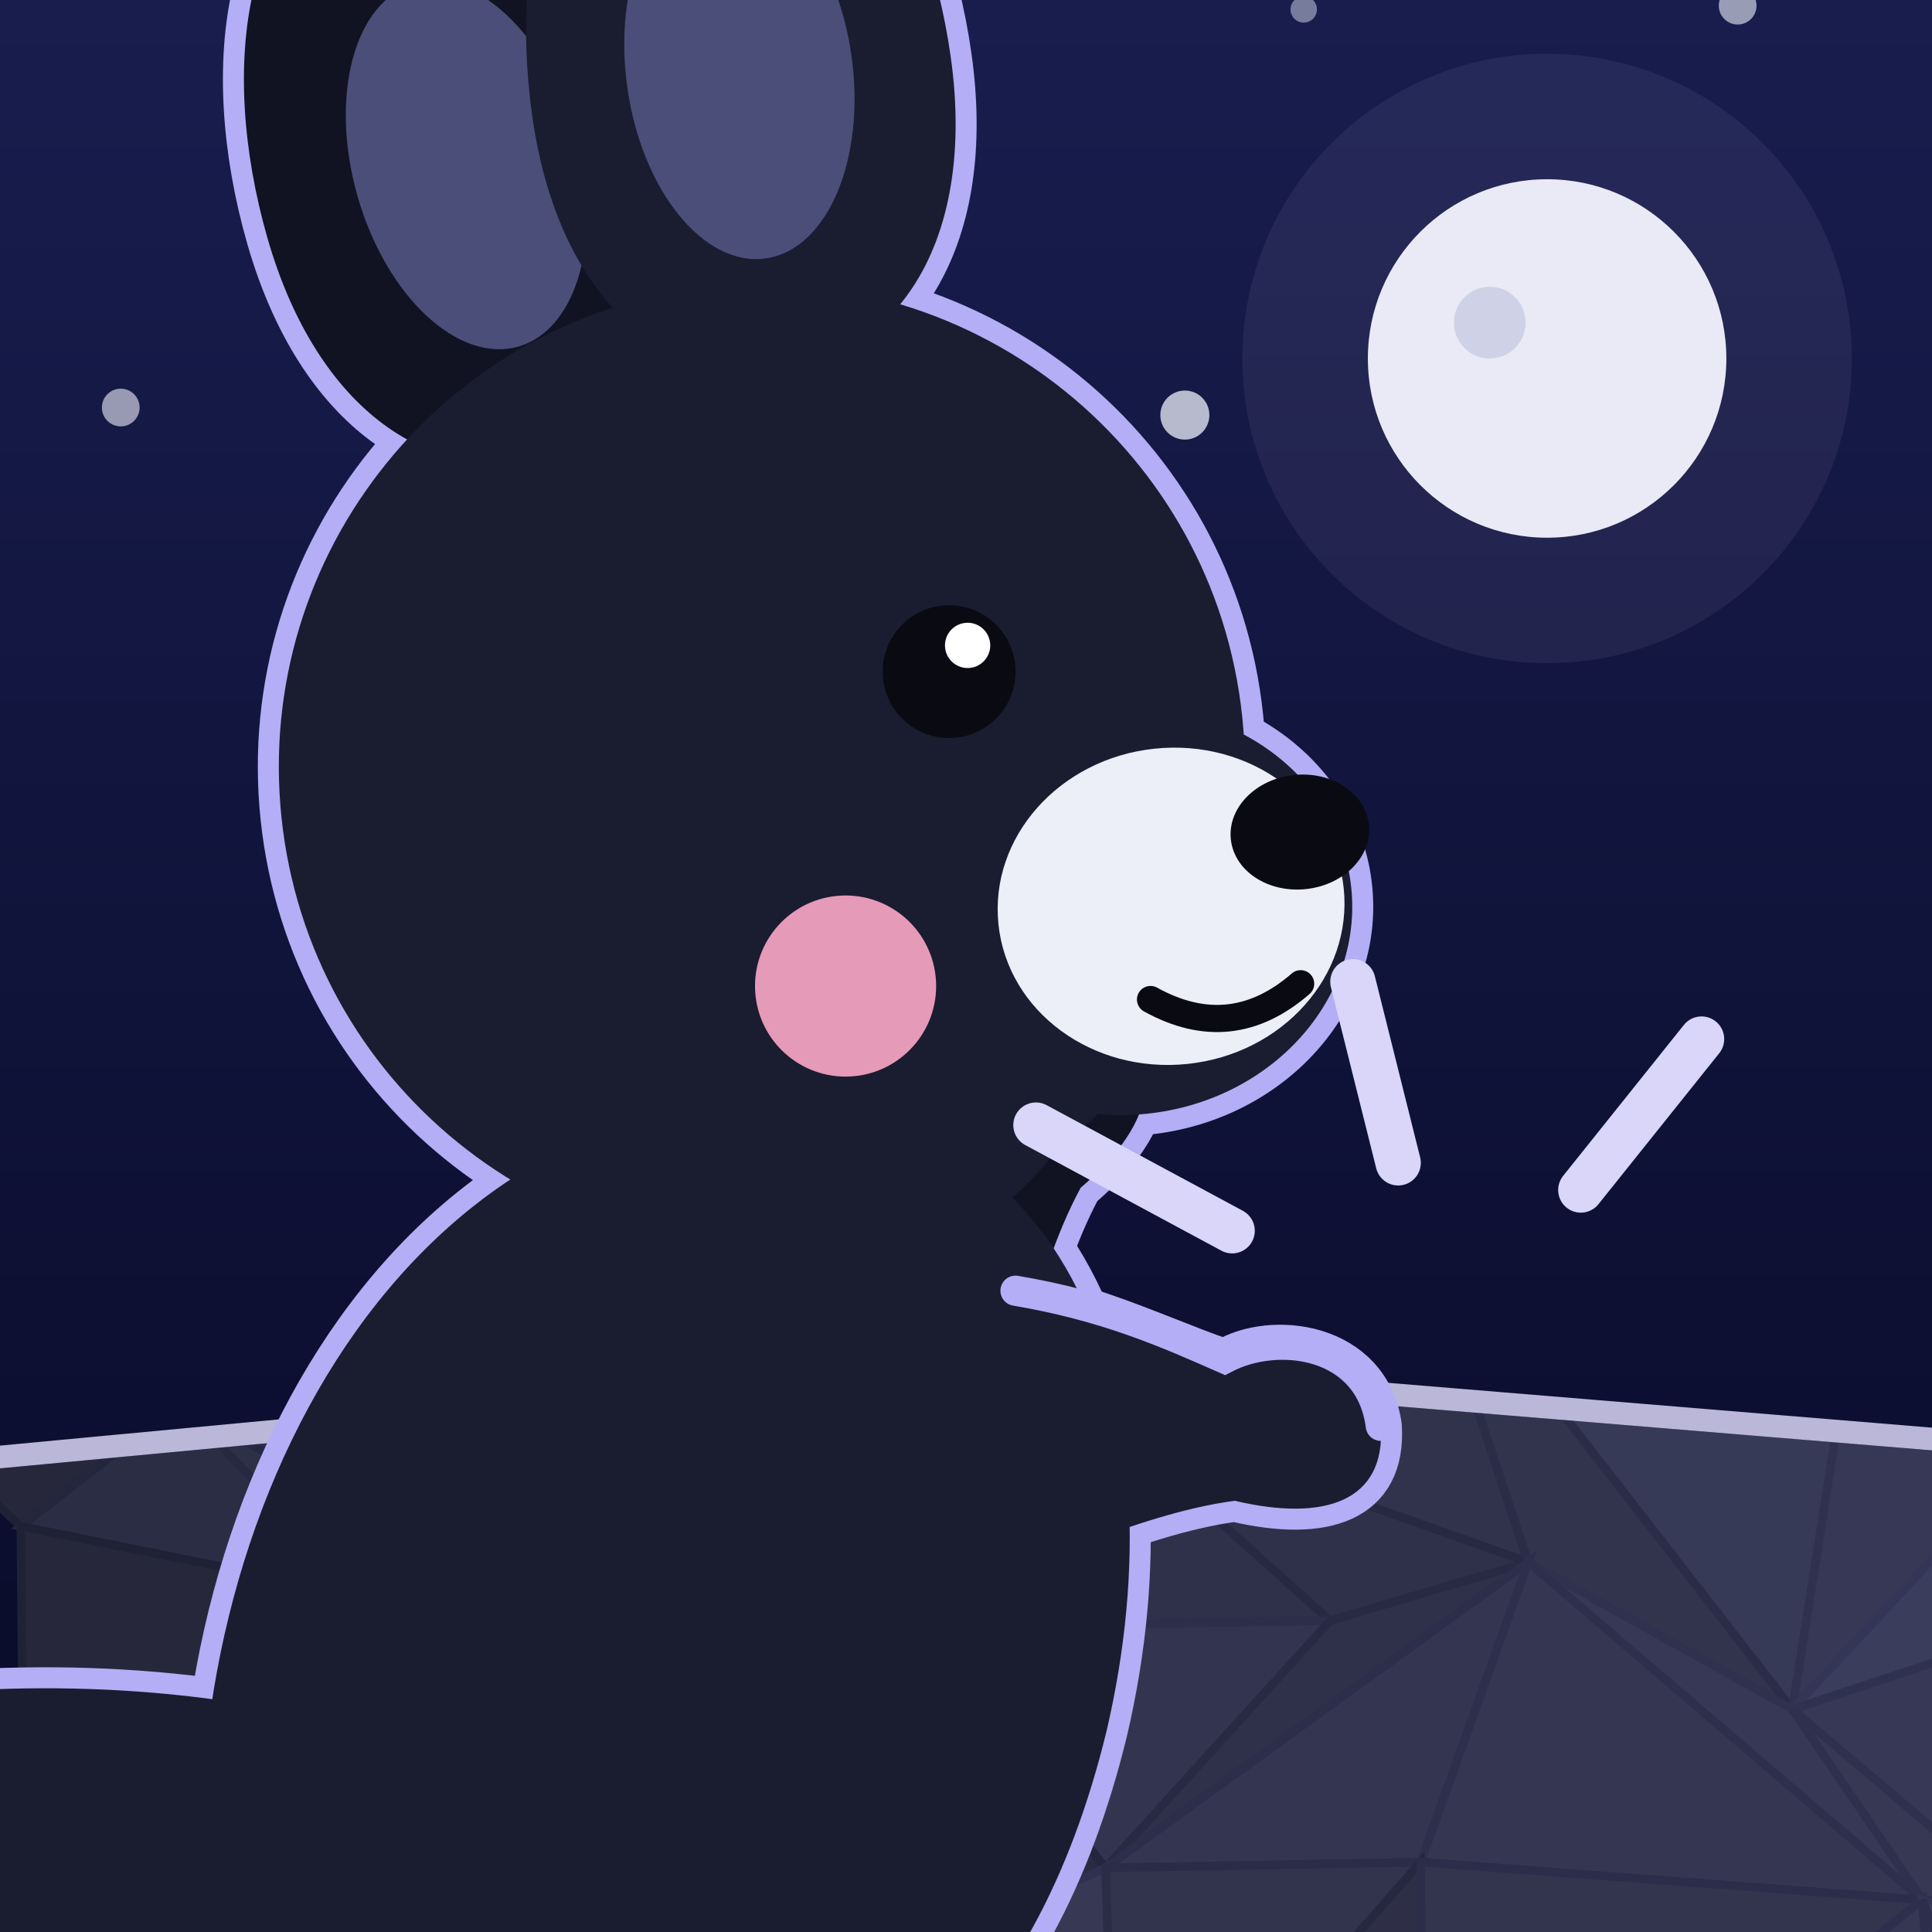
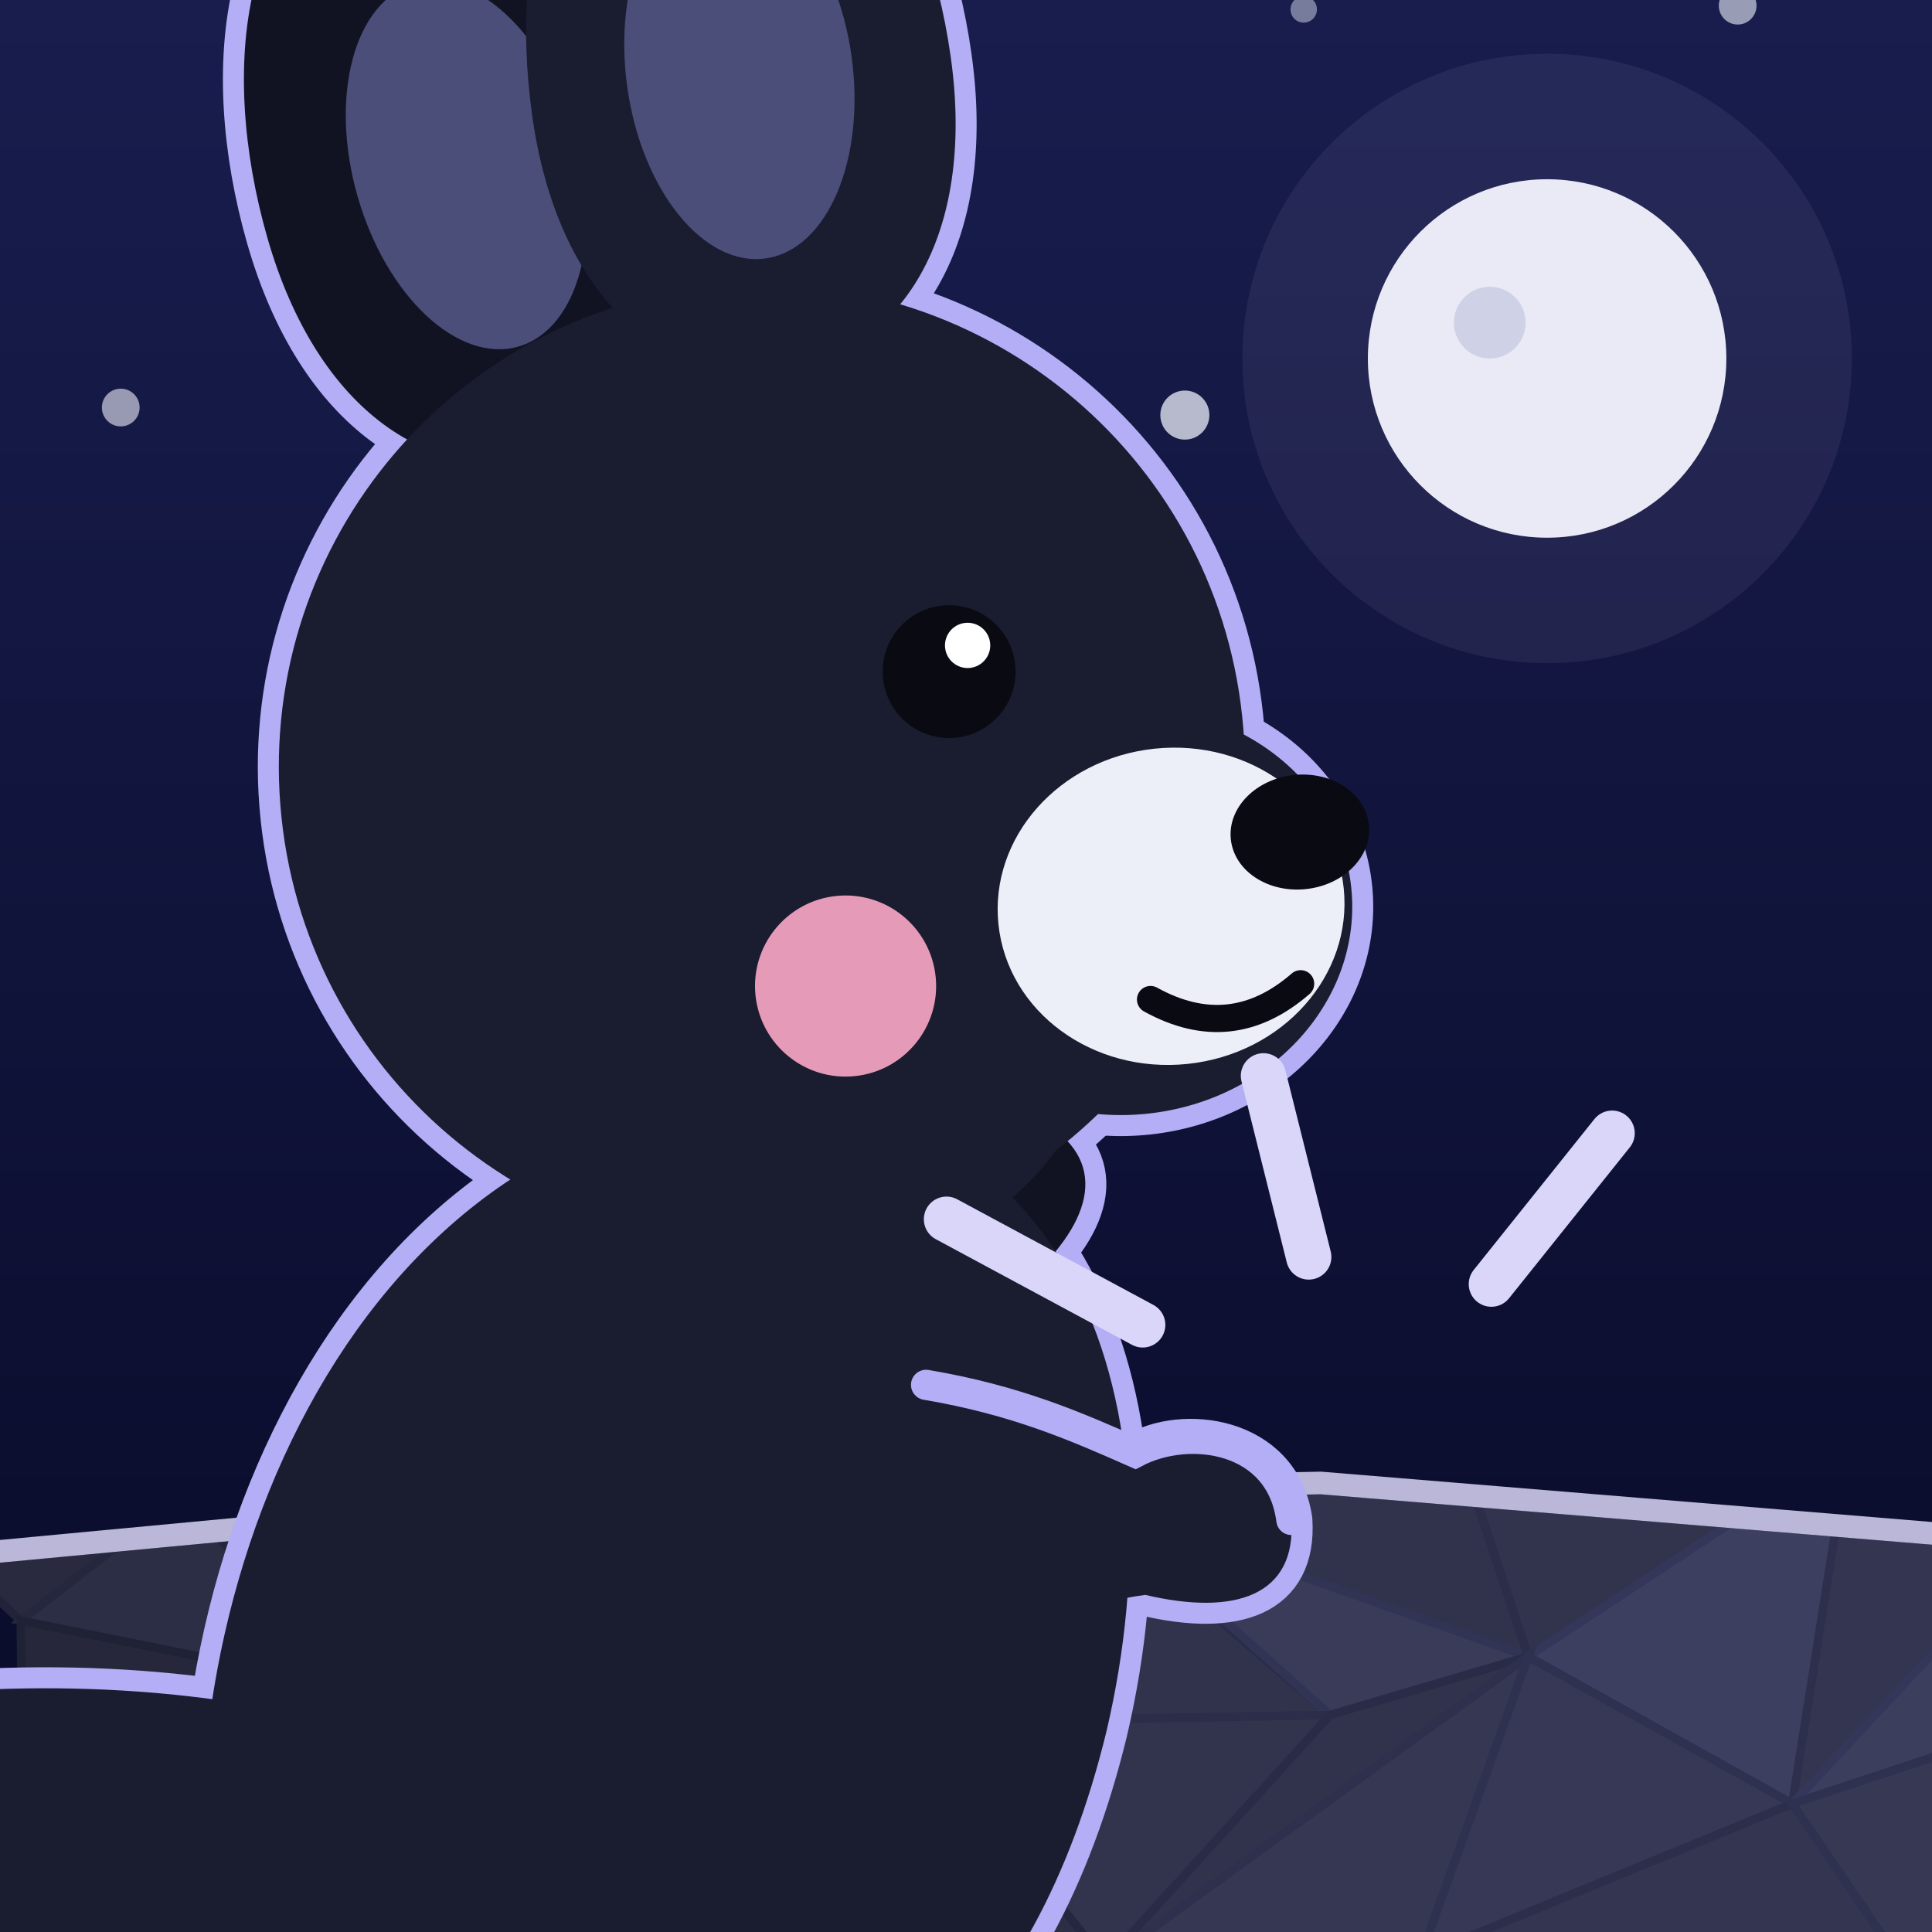
<svg xmlns="http://www.w3.org/2000/svg" viewBox="0 0 1024 1024" width="1024" height="1024" role="img" aria-label="App icon, Send">
  <defs>
    <clipPath id="ic-send-1024">
      <rect width="1024" height="1024" rx="0" />
    </clipPath>
    <linearGradient id="ib-send-1024" x1="0" y1="0" x2="0" y2="1">
      <stop offset="0" stop-color="#181D4E" />
      <stop offset="1" stop-color="#080A26" />
    </linearGradient>
  </defs>
  <g clip-path="url(#ic-send-1024)">
    <rect width="1024" height="1024" fill="url(#ib-send-1024)" />
    <circle cx="524" cy="212" r="7" fill="#EEF0FA" opacity="0.45" />
    <circle cx="921" cy="3" r="10" fill="#EEF0FA" opacity="0.6" />
    <circle cx="294" cy="214" r="13" fill="#EEF0FA" opacity="0.75" />
    <circle cx="691" cy="5" r="7" fill="#EEF0FA" opacity="0.45" />
    <circle cx="64" cy="216" r="10" fill="#EEF0FA" opacity="0.6" />
    <circle cx="461" cy="7" r="13" fill="#EEF0FA" opacity="0.75" />
    <circle cx="858" cy="218" r="7" fill="#EEF0FA" opacity="0.45" />
    <circle cx="231" cy="9" r="10" fill="#EEF0FA" opacity="0.6" />
    <circle cx="628" cy="220" r="13" fill="#EEF0FA" opacity="0.75" />
    <circle cx="820" cy="190" r="161.5" fill="#E9E6FF" opacity=".07" />
    <circle cx="820" cy="190" r="95" fill="#E9EAF6" />
    <circle cx="789.6" cy="171" r="19" fill="#CFD1E6" />
    <g>
      <clipPath id="r-send-1024">
-         <path d="M-40 1064 L-40 776 L300 744 L700 736 L1064 766 L1064 1064Z" />
+         <path d="M-40 1064 L-40 826 L300 794 L700 786 L1064 816 L1064 1064Z" />
      </clipPath>
      <g clip-path="url(#r-send-1024)">
-         <path d="M-76,728L95,744L11,809Z" fill="hsl(236 22% 19.0%)" stroke="hsl(236 26% 16.5%)" stroke-width="4.5" />
-         <path d="M95,744L195,846L11,809Z" fill="hsl(236 22% 21.8%)" stroke="hsl(236 26% 19.3%)" stroke-width="4.5" />
-         <path d="M95,744L329,677L334,880Z" fill="hsl(236 22% 22.2%)" stroke="hsl(236 26% 19.7%)" stroke-width="4.5" />
-         <path d="M95,744L334,880L195,846Z" fill="hsl(236 22% 23.2%)" stroke="hsl(236 26% 20.7%)" stroke-width="4.5" />
-         <path d="M329,677L470,658L334,880Z" fill="hsl(236 22% 20.4%)" stroke="hsl(236 26% 17.9%)" stroke-width="4.5" />
-         <path d="M470,658L484,863L334,880Z" fill="hsl(236 22% 25.3%)" stroke="hsl(236 26% 22.8%)" stroke-width="4.5" />
-         <path d="M470,658L579,746L484,863Z" fill="hsl(236 22% 23.1%)" stroke="hsl(236 26% 20.6%)" stroke-width="4.5" />
-         <path d="M579,746L705,859L484,863Z" fill="hsl(236 22% 23.8%)" stroke="hsl(236 26% 21.3%)" stroke-width="4.5" />
-         <path d="M579,746L751,650L810,828Z" fill="hsl(236 22% 24.5%)" stroke="hsl(236 26% 22.0%)" stroke-width="4.5" />
-         <path d="M579,746L810,828L705,859Z" fill="hsl(236 22% 23.4%)" stroke="hsl(236 26% 20.9%)" stroke-width="4.5" />
-         <path d="M751,650L980,716L950,906Z" fill="hsl(236 22% 27.9%)" stroke="hsl(236 26% 25.4%)" stroke-width="4.5" />
-         <path d="M751,650L950,906L810,828Z" fill="hsl(236 22% 25.0%)" stroke="hsl(236 26% 22.5%)" stroke-width="4.5" />
-         <path d="M980,716L1102,743L950,906Z" fill="hsl(236 22% 27.2%)" stroke="hsl(236 26% 24.7%)" stroke-width="4.5" />
-         <path d="M1102,743L1107,854L950,906Z" fill="hsl(236 22% 29.7%)" stroke="hsl(236 26% 27.2%)" stroke-width="4.5" />
-         <path d="M1102,743L1316,681L1107,854Z" fill="hsl(236 22% 30.2%)" stroke="hsl(236 26% 27.7%)" stroke-width="4.5" />
-         <path d="M1316,681L1385,831L1107,854Z" fill="hsl(236 22% 29.0%)" stroke="hsl(236 26% 26.5%)" stroke-width="4.5" />
-         <path d="M11,809L195,846L13,1006Z" fill="hsl(236 22% 19.0%)" stroke="hsl(236 26% 16.5%)" stroke-width="4.5" />
-         <path d="M195,846L126,1008L13,1006Z" fill="hsl(236 22% 19.3%)" stroke="hsl(236 26% 16.8%)" stroke-width="4.5" />
-         <path d="M195,846L334,880L353,1041Z" fill="hsl(236 22% 20.0%)" stroke="hsl(236 26% 17.5%)" stroke-width="4.5" />
-         <path d="M195,846L353,1041L126,1008Z" fill="hsl(236 22% 22.2%)" stroke="hsl(236 26% 19.7%)" stroke-width="4.5" />
-         <path d="M334,880L484,863L353,1041Z" fill="hsl(236 22% 21.6%)" stroke="hsl(236 26% 19.1%)" stroke-width="4.5" />
-         <path d="M484,863L455,1049L353,1041Z" fill="hsl(236 22% 21.5%)" stroke="hsl(236 26% 19.0%)" stroke-width="4.5" />
-         <path d="M484,863L705,859L586,990Z" fill="hsl(236 22% 25.6%)" stroke="hsl(236 26% 23.1%)" stroke-width="4.5" />
-         <path d="M484,863L586,990L455,1049Z" fill="hsl(236 22% 21.5%)" stroke="hsl(236 26% 19.0%)" stroke-width="4.5" />
-         <path d="M705,859L810,828L586,990Z" fill="hsl(236 22% 23.7%)" stroke="hsl(236 26% 21.2%)" stroke-width="4.5" />
-         <path d="M810,828L753,987L586,990Z" fill="hsl(236 22% 25.9%)" stroke="hsl(236 26% 23.4%)" stroke-width="4.5" />
-         <path d="M810,828L950,906L1019,1007Z" fill="hsl(236 22% 27.2%)" stroke="hsl(236 26% 24.7%)" stroke-width="4.5" />
-         <path d="M810,828L1019,1007L753,987Z" fill="hsl(236 22% 26.3%)" stroke="hsl(236 26% 23.8%)" stroke-width="4.5" />
-         <path d="M950,906L1107,854L1096,1030Z" fill="hsl(236 22% 27.3%)" stroke="hsl(236 26% 24.8%)" stroke-width="4.5" />
-         <path d="M950,906L1096,1030L1019,1007Z" fill="hsl(236 22% 26.9%)" stroke="hsl(236 26% 24.4%)" stroke-width="4.5" />
-         <path d="M1107,854L1385,831L1096,1030Z" fill="hsl(236 22% 31.0%)" stroke="hsl(236 26% 28.5%)" stroke-width="4.5" />
-         <path d="M1385,831L1273,1017L1096,1030Z" fill="hsl(236 22% 31.0%)" stroke="hsl(236 26% 28.5%)" stroke-width="4.5" />
-         <path d="M13,1006L126,1008L95,1179Z" fill="hsl(236 22% 19.6%)" stroke="hsl(236 26% 17.1%)" stroke-width="4.5" />
-         <path d="M13,1006L95,1179L-108,1229Z" fill="hsl(236 22% 19.0%)" stroke="hsl(236 26% 16.5%)" stroke-width="4.5" />
-         <path d="M126,1008L353,1041L95,1179Z" fill="hsl(236 22% 23.8%)" stroke="hsl(236 26% 21.3%)" stroke-width="4.5" />
-         <path d="M353,1041L309,1235L95,1179Z" fill="hsl(236 22% 19.9%)" stroke="hsl(236 26% 17.4%)" stroke-width="4.5" />
-         <path d="M353,1041L455,1049L456,1225Z" fill="hsl(236 22% 20.7%)" stroke="hsl(236 26% 18.2%)" stroke-width="4.5" />
-         <path d="M353,1041L456,1225L309,1235Z" fill="hsl(236 22% 19.9%)" stroke="hsl(236 26% 17.4%)" stroke-width="4.5" />
-         <path d="M455,1049L586,990L592,1170Z" fill="hsl(236 22% 27.1%)" stroke="hsl(236 26% 24.6%)" stroke-width="4.5" />
-         <path d="M455,1049L592,1170L456,1225Z" fill="hsl(236 22% 25.3%)" stroke="hsl(236 26% 22.8%)" stroke-width="4.5" />
-         <path d="M586,990L753,987L592,1170Z" fill="hsl(236 22% 25.0%)" stroke="hsl(236 26% 22.5%)" stroke-width="4.5" />
-         <path d="M753,987L755,1215L592,1170Z" fill="hsl(236 22% 22.9%)" stroke="hsl(236 26% 20.4%)" stroke-width="4.5" />
-         <path d="M753,987L1019,1007L755,1215Z" fill="hsl(236 22% 25.5%)" stroke="hsl(236 26% 23.0%)" stroke-width="4.5" />
-         <path d="M1019,1007L1037,1267L755,1215Z" fill="hsl(236 22% 26.6%)" stroke="hsl(236 26% 24.1%)" stroke-width="4.5" />
-         <path d="M1019,1007L1096,1030L1094,1204Z" fill="hsl(236 22% 29.0%)" stroke="hsl(236 26% 26.5%)" stroke-width="4.5" />
-         <path d="M1019,1007L1094,1204L1037,1267Z" fill="hsl(236 22% 25.8%)" stroke="hsl(236 26% 23.3%)" stroke-width="4.5" />
-         <path d="M1096,1030L1273,1017L1094,1204Z" fill="hsl(236 22% 31.0%)" stroke="hsl(236 26% 28.5%)" stroke-width="4.5" />
-         <path d="M1273,1017L1273,1199L1094,1204Z" fill="hsl(236 22% 31.0%)" stroke="hsl(236 26% 28.5%)" stroke-width="4.5" />
-         <path d="M-108,1229L95,1179L-97,1393Z" fill="hsl(236 22% 19.0%)" stroke="hsl(236 26% 16.5%)" stroke-width="4.5" />
-         <path d="M95,1179L170,1410L-97,1393Z" fill="hsl(236 22% 20.4%)" stroke="hsl(236 26% 17.9%)" stroke-width="4.5" />
-         <path d="M95,1179L309,1235L270,1385Z" fill="hsl(236 22% 21.0%)" stroke="hsl(236 26% 18.5%)" stroke-width="4.5" />
-         <path d="M95,1179L270,1385L170,1410Z" fill="hsl(236 22% 21.7%)" stroke="hsl(236 26% 19.2%)" stroke-width="4.5" />
-         <path d="M309,1235L456,1225L270,1385Z" fill="hsl(236 22% 24.1%)" stroke="hsl(236 26% 21.6%)" stroke-width="4.5" />
-         <path d="M456,1225L529,1316L270,1385Z" fill="hsl(236 22% 25.5%)" stroke="hsl(236 26% 23.0%)" stroke-width="4.5" />
-         <path d="M456,1225L592,1170L665,1430Z" fill="hsl(236 22% 23.2%)" stroke="hsl(236 26% 20.7%)" stroke-width="4.5" />
-         <path d="M456,1225L665,1430L529,1316Z" fill="hsl(236 22% 22.3%)" stroke="hsl(236 26% 19.8%)" stroke-width="4.5" />
-         <path d="M592,1170L755,1215L665,1430Z" fill="hsl(236 22% 25.2%)" stroke="hsl(236 26% 22.7%)" stroke-width="4.5" />
-         <path d="M755,1215L748,1385L665,1430Z" fill="hsl(236 22% 28.8%)" stroke="hsl(236 26% 26.3%)" stroke-width="4.5" />
-         <path d="M755,1215L1037,1267L748,1385Z" fill="hsl(236 22% 29.3%)" stroke="hsl(236 26% 26.8%)" stroke-width="4.5" />
-         <path d="M1037,1267L1045,1353L748,1385Z" fill="hsl(236 22% 29.6%)" stroke="hsl(236 26% 27.1%)" stroke-width="4.5" />
-         <path d="M1037,1267L1094,1204L1045,1353Z" fill="hsl(236 22% 28.7%)" stroke="hsl(236 26% 26.2%)" stroke-width="4.5" />
-         <path d="M1094,1204L1216,1346L1045,1353Z" fill="hsl(236 22% 31.0%)" stroke="hsl(236 26% 28.5%)" stroke-width="4.5" />
-         <path d="M1094,1204L1273,1199L1216,1346Z" fill="hsl(236 22% 31.0%)" stroke="hsl(236 26% 28.5%)" stroke-width="4.5" />
-         <path d="M1273,1199L1280,1441L1216,1346Z" fill="hsl(236 22% 28.5%)" stroke="hsl(236 26% 26.0%)" stroke-width="4.5" />
+         <path d="M-76,778L95,794L11,859Z" fill="hsl(236 22% 20.4%)" stroke="hsl(236 26% 17.9%)" stroke-width="4.5" />
+         <path d="M95,794L195,896L11,859Z" fill="hsl(236 22% 22.2%)" stroke="hsl(236 26% 19.7%)" stroke-width="4.5" />
+         <path d="M95,794L329,727L334,930Z" fill="hsl(236 22% 20.4%)" stroke="hsl(236 26% 17.9%)" stroke-width="4.5" />
+         <path d="M95,794L334,930L195,896Z" fill="hsl(236 22% 21.8%)" stroke="hsl(236 26% 19.3%)" stroke-width="4.5" />
+         <path d="M329,727L470,708L484,913Z" fill="hsl(236 22% 20.7%)" stroke="hsl(236 26% 18.2%)" stroke-width="4.5" />
+         <path d="M329,727L484,913L334,930Z" fill="hsl(236 22% 24.0%)" stroke="hsl(236 26% 21.5%)" stroke-width="4.5" />
+         <path d="M470,708L579,796L705,909Z" fill="hsl(236 22% 21.9%)" stroke="hsl(236 26% 19.4%)" stroke-width="4.5" />
+         <path d="M470,708L705,909L484,913Z" fill="hsl(236 22% 24.8%)" stroke="hsl(236 26% 22.3%)" stroke-width="4.5" />
+         <path d="M579,796L751,700L810,878Z" fill="hsl(236 22% 24.8%)" stroke="hsl(236 26% 22.3%)" stroke-width="4.5" />
+         <path d="M579,796L810,878L705,909Z" fill="hsl(236 22% 28.6%)" stroke="hsl(236 26% 26.1%)" stroke-width="4.5" />
+         <path d="M751,700L980,766L810,878Z" fill="hsl(236 22% 25.2%)" stroke="hsl(236 26% 22.7%)" stroke-width="4.5" />
+         <path d="M980,766L950,956L810,878Z" fill="hsl(236 22% 30.4%)" stroke="hsl(236 26% 27.9%)" stroke-width="4.5" />
+         <path d="M980,766L1102,793L950,956Z" fill="hsl(236 22% 26.1%)" stroke="hsl(236 26% 23.6%)" stroke-width="4.5" />
+         <path d="M1102,793L1107,904L950,956Z" fill="hsl(236 22% 30.1%)" stroke="hsl(236 26% 27.6%)" stroke-width="4.5" />
+         <path d="M1102,793L1316,731L1385,881Z" fill="hsl(236 22% 31.0%)" stroke="hsl(236 26% 28.5%)" stroke-width="4.5" />
+         <path d="M1102,793L1385,881L1107,904Z" fill="hsl(236 22% 31.0%)" stroke="hsl(236 26% 28.5%)" stroke-width="4.5" />
+         <path d="M11,859L195,896L13,1056Z" fill="hsl(236 22% 19.0%)" stroke="hsl(236 26% 16.5%)" stroke-width="4.5" />
+         <path d="M195,896L126,1058L13,1056Z" fill="hsl(236 22% 22.5%)" stroke="hsl(236 26% 20.0%)" stroke-width="4.5" />
+         <path d="M195,896L334,930L126,1058Z" fill="hsl(236 22% 20.6%)" stroke="hsl(236 26% 18.1%)" stroke-width="4.5" />
+         <path d="M334,930L353,1091L126,1058Z" fill="hsl(236 22% 21.1%)" stroke="hsl(236 26% 18.6%)" stroke-width="4.5" />
+         <path d="M334,930L484,913L455,1099Z" fill="hsl(236 22% 22.0%)" stroke="hsl(236 26% 19.5%)" stroke-width="4.5" />
+         <path d="M334,930L455,1099L353,1091Z" fill="hsl(236 22% 20.7%)" stroke="hsl(236 26% 18.2%)" stroke-width="4.5" />
+         <path d="M484,913L705,909L586,1040Z" fill="hsl(236 22% 25.2%)" stroke="hsl(236 26% 22.7%)" stroke-width="4.5" />
+         <path d="M484,913L586,1040L455,1099Z" fill="hsl(236 22% 22.2%)" stroke="hsl(236 26% 19.7%)" stroke-width="4.5" />
+         <path d="M705,909L810,878L586,1040Z" fill="hsl(236 22% 24.5%)" stroke="hsl(236 26% 22.0%)" stroke-width="4.5" />
+         <path d="M810,878L753,1037L586,1040Z" fill="hsl(236 22% 26.8%)" stroke="hsl(236 26% 24.3%)" stroke-width="4.5" />
+         <path d="M810,878L950,956L753,1037Z" fill="hsl(236 22% 27.3%)" stroke="hsl(236 26% 24.8%)" stroke-width="4.5" />
+         <path d="M950,956L1019,1057L753,1037Z" fill="hsl(236 22% 25.9%)" stroke="hsl(236 26% 23.4%)" stroke-width="4.5" />
+         <path d="M950,956L1107,904L1019,1057Z" fill="hsl(236 22% 27.1%)" stroke="hsl(236 26% 24.6%)" stroke-width="4.5" />
+         <path d="M1107,904L1096,1080L1019,1057Z" fill="hsl(236 22% 27.6%)" stroke="hsl(236 26% 25.1%)" stroke-width="4.5" />
+         <path d="M1107,904L1385,881L1273,1067Z" fill="hsl(236 22% 28.4%)" stroke="hsl(236 26% 25.9%)" stroke-width="4.5" />
+         <path d="M1107,904L1273,1067L1096,1080Z" fill="hsl(236 22% 30.3%)" stroke="hsl(236 26% 27.8%)" stroke-width="4.5" />
+         <path d="M13,1056L126,1058L-108,1279Z" fill="hsl(236 22% 19.0%)" stroke="hsl(236 26% 16.5%)" stroke-width="4.5" />
+         <path d="M126,1058L95,1229L-108,1279Z" fill="hsl(236 22% 19.0%)" stroke="hsl(236 26% 16.5%)" stroke-width="4.5" />
+         <path d="M126,1058L353,1091L309,1285Z" fill="hsl(236 22% 22.7%)" stroke="hsl(236 26% 20.2%)" stroke-width="4.5" />
+         <path d="M126,1058L309,1285L95,1229Z" fill="hsl(236 22% 19.0%)" stroke="hsl(236 26% 16.5%)" stroke-width="4.5" />
+         <path d="M353,1091L455,1099L309,1285Z" fill="hsl(236 22% 20.8%)" stroke="hsl(236 26% 18.3%)" stroke-width="4.5" />
+         <path d="M455,1099L456,1275L309,1285Z" fill="hsl(236 22% 23.2%)" stroke="hsl(236 26% 20.7%)" stroke-width="4.5" />
+         <path d="M455,1099L586,1040L592,1220Z" fill="hsl(236 22% 23.9%)" stroke="hsl(236 26% 21.4%)" stroke-width="4.5" />
+         <path d="M455,1099L592,1220L456,1275Z" fill="hsl(236 22% 23.2%)" stroke="hsl(236 26% 20.7%)" stroke-width="4.5" />
+         <path d="M586,1040L753,1037L755,1265Z" fill="hsl(236 22% 24.3%)" stroke="hsl(236 26% 21.8%)" stroke-width="4.5" />
+         <path d="M586,1040L755,1265L592,1220Z" fill="hsl(236 22% 23.6%)" stroke="hsl(236 26% 21.1%)" stroke-width="4.5" />
+         <path d="M753,1037L1019,1057L755,1265Z" fill="hsl(236 22% 29.0%)" stroke="hsl(236 26% 26.5%)" stroke-width="4.5" />
+         <path d="M1019,1057L1037,1317L755,1265Z" fill="hsl(236 22% 30.4%)" stroke="hsl(236 26% 27.9%)" stroke-width="4.5" />
+         <path d="M1019,1057L1096,1080L1094,1254Z" fill="hsl(236 22% 28.2%)" stroke="hsl(236 26% 25.7%)" stroke-width="4.5" />
+         <path d="M1019,1057L1094,1254L1037,1317Z" fill="hsl(236 22% 28.0%)" stroke="hsl(236 26% 25.5%)" stroke-width="4.5" />
+         <path d="M1096,1080L1273,1067L1094,1254Z" fill="hsl(236 22% 31.0%)" stroke="hsl(236 26% 28.5%)" stroke-width="4.5" />
+         <path d="M1273,1067L1273,1249L1094,1254Z" fill="hsl(236 22% 28.3%)" stroke="hsl(236 26% 25.8%)" stroke-width="4.5" />
      </g>
-       <path d="M-40 1064 L-40 776 L300 744 L700 736 L1064 766 L1064 1064Z" fill="none" stroke="#04051A" stroke-width="12" stroke-linejoin="round" />
-       <path d="M-40 776 L300 744 L700 736 L1064 766" fill="none" stroke="#D9D6FA" stroke-width="12" stroke-linecap="round" opacity=".85" />
+       <path d="M-40 1064 L-40 826 L300 794 L700 786 L1064 816 L1064 1064Z" fill="none" stroke="#04051A" stroke-width="12" stroke-linejoin="round" />
+       <path d="M-40 826 L300 794 L700 786 L1064 816" fill="none" stroke="#D9D6FA" stroke-width="12" stroke-linecap="round" opacity=".85" />
    </g>
    <svg x="0" y="0" width="1024" height="1024" viewBox="-38 -136 128 128" preserveAspectRatio="xMidYMid slice">
      <g fill="#B3AEF5" stroke="#B3AEF5" stroke-width="2.783" stroke-linejoin="round">
        <g transform="translate(0 0)">
          <g data-part="body" transform="translate(0 0) rotate(8)">
            <g data-part="tail" transform="translate(-18 -4) rotate(20)">
              <g>
                <path d="M4 -16 C-18 -14 -40 0 -54 18 C-58 24 -53 30 -47 26 C-32 16 -16 12 4 12Z" />
              </g>
            </g>
            <g data-part="thighFar" transform="translate(-4 -12) rotate(-30)">
              <g data-part="shinFar" transform="translate(12 28) rotate(50)">
                <g>
                  <path d="M-6 0 L-5 16 A5 5 0 0 0 5 16 L6 0 A6 6 0 0 0 -6 0Z" />
                </g>
                <g data-part="shoeFar" transform="translate(0 20) rotate(-20)">
                  <g>
                    <g transform="scale(1.2)">
                      <path d="M-7.6 -8.4 C-10.4 -14.6 -4.6 -16.4 -4.2 -9.8Z" fill="#0B0C16" />
                      <path d="M-7 -8 C-11 -6 -13 0 -12 5 C-11.5 9 -8 11 -4 10.6 C4 10 14 12 22 14.5 C26 15.6 29 15 28.5 12.5 C27.5 8 21 3 14 -0.5 C9 -3 5 -7 3 -9 C0 -10.6 -4 -10.2 -7 -8Z" fill="#0B0C16" />
                    </g>
                  </g>
                </g>
              </g>
              <g>
                <ellipse cx="6" cy="12" rx="19" ry="22" transform="rotate(-20 6 12)" />
              </g>
            </g>
-             <g data-part="armFar" transform="translate(12 -46) rotate(-150)">
+             <g data-part="armFar" transform="translate(9 -39) rotate(-150)">
              <g>
                <path d="M-10 0 C-10 -8 10 -8 10 0 C10 8 7 14 5.5 19 C7.5 22 7 28.5 1.5 29.5 C-3.5 30 -5 26 -3.8 20 C-5 13 -9 7 -10 0Z" />
              </g>
            </g>
            <g>
              <path d="M-24 0 C-32 -24 -24 -58 2 -64 C24 -68 34 -48 32 -26 C30 -6 20 6 2 8 C-12 9 -20 6 -24 0Z" />
            </g>
            <g data-part="head" transform="translate(8 -56) rotate(-14)">
              <g data-part="earFar" transform="translate(-12 -54) rotate(-10)">
                <g>
                  <path d="M0 -41 C9 -41 14 -30 14 -18 C14 -6 8 1 0 1 C-8 1 -14 -6 -14 -18 C-14 -30 -9 -41 0 -41Z" />
                </g>
              </g>
              <g>
                <circle cx="0" cy="-31" r="32" />
                <circle cx="4" cy="-15" r="17" />
                <ellipse cx="23" cy="-19" rx="15" ry="13.5" />
              </g>
              <g data-part="earNear" transform="translate(4 -58) rotate(-2)">
                <g>
                  <path d="M0 -41 C9 -41 14 -30 14 -18 C14 -6 8 1 0 1 C-8 1 -14 -6 -14 -18 C-14 -30 -9 -41 0 -41Z" />
                </g>
              </g>
            </g>
            <g data-part="thighNear" transform="translate(2 -10) rotate(-10)">
              <g data-part="shinNear" transform="translate(12 28) rotate(30)">
                <g>
                  <path d="M-6 0 L-5 16 A5 5 0 0 0 5 16 L6 0 A6 6 0 0 0 -6 0Z" />
                </g>
                <g data-part="shoeNear" transform="translate(0 20) rotate(-10)">
                  <g>
                    <g transform="scale(1.2)">
                      <path d="M-7.6 -8.4 C-10.4 -14.6 -4.6 -16.4 -4.2 -9.8Z" fill="#0B0C16" />
                      <path d="M-7 -8 C-11 -6 -13 0 -12 5 C-11.5 9 -8 11 -4 10.6 C4 10 14 12 22 14.5 C26 15.6 29 15 28.5 12.5 C27.5 8 21 3 14 -0.5 C9 -3 5 -7 3 -9 C0 -10.6 -4 -10.2 -7 -8Z" fill="#0B0C16" />
                    </g>
                  </g>
                </g>
              </g>
              <g>
                <ellipse cx="6" cy="12" rx="19" ry="22" transform="rotate(-20 6 12)" />
              </g>
            </g>
-             <g data-part="armNear" transform="translate(18 -44) rotate(-96)">
+             <g data-part="armNear" transform="translate(13 -37) rotate(-96)">
              <g>
                <path d="M-10 0 C-10 -8 10 -8 10 0 C10 8 7 14 5.5 19 C7.5 22 7 28.5 1.5 29.5 C-3.5 30 -5 26 -3.8 20 C-5 13 -9 7 -10 0Z" />
              </g>
            </g>
          </g>
        </g>
      </g>
      <g transform="translate(0 0)">
        <g data-part="body" transform="translate(0 0) rotate(8)">
          <g data-part="tail" transform="translate(-18 -4) rotate(20)">
            <g fill="#1A1C30">
              <path d="M4 -16 C-18 -14 -40 0 -54 18 C-58 24 -53 30 -47 26 C-32 16 -16 12 4 12Z" />
            </g>
          </g>
          <g data-part="thighFar" transform="translate(-4 -12) rotate(-30)">
            <g data-part="shinFar" transform="translate(12 28) rotate(50)">
              <g fill="#111222">
                <path d="M-6 0 L-5 16 A5 5 0 0 0 5 16 L6 0 A6 6 0 0 0 -6 0Z" />
              </g>
              <g data-part="shoeFar" transform="translate(0 20) rotate(-20)">
                <g fill="#1A1C30">
                  <g transform="scale(1.2)">
                    <path d="M-7.6 -8.4 C-10.4 -14.6 -4.6 -16.4 -4.2 -9.8Z" fill="#0B0C16" />
                    <path d="M-7 -8 C-11 -6 -13 0 -12 5 C-11.5 9 -8 11 -4 10.6 C4 10 14 12 22 14.5 C26 15.6 29 15 28.5 12.5 C27.5 8 21 3 14 -0.5 C9 -3 5 -7 3 -9 C0 -10.6 -4 -10.2 -7 -8Z" fill="#0B0C16" />
                    <g data-detail="">
                      <path d="M-6.6 -13 C-6.8 -14.6 -5 -14.8 -4.9 -12.8" fill="none" stroke="#3A3D5E" stroke-width="1.1" stroke-linecap="round" />
                      <path d="M-3.6 -9.6 C0 -10 2 -9 3 -8.6 C6 -6 9 -3 13 -1 C10.5 2 9.5 5 10 8 L-1.2 7.6 C-2.2 2 -3 -4 -3.6 -9.6Z" fill="#262840" />
                      <path d="M-1 -5.6 l1.6 1.2 l1.6 -1.2 M0 -0.6 l1.6 1.2 l1.6 -1.2 M5.4 1.4 l1.6 1.2 l1.6 -1.2 M1 4.4 l1.6 1.2 l1.6 -1.2" fill="none" stroke="#3A3D5E" stroke-width=".8" stroke-linecap="round" stroke-linejoin="round" />
                      <path d="M13 -1 C10.5 2 9.5 5 10 8" fill="none" stroke="#06071A" stroke-width="1.2" stroke-linecap="round" />
                      <path d="M15.5 0.6 C20 3 24.5 6.6 26.6 10.2" fill="none" stroke="#3A3D5E" stroke-width="1.2" stroke-linecap="round" />
                      <path d="M-7.4 -8.4 C-6.6 -9 -5.6 -9.4 -4.6 -9.6 C-4.4 -3 -3.2 2.6 -1.4 7.4 C3 7.9 7 8.1 10 8 L10.2 10 C6 10.2 0 10.2 -4.6 10.3 C-6.4 4 -7.2 -2 -7.4 -8.4Z" fill="#A99CF0" stroke="#06071A" stroke-width="1" stroke-linejoin="round" />
                      <path d="M2.4 -8.6 L6.6 5" stroke="#06071A" stroke-width="6.6" stroke-linecap="round" />
                      <path d="M2.4 -8.6 L6.6 5" stroke="#14162A" stroke-width="5" stroke-linecap="round" />
                      <path d="M3.1 -6.4 L5.9 2.8" stroke="#3A3D5E" stroke-width=".9" stroke-linecap="round" stroke-dasharray="1.4 1.6" />
                      <path d="M-10.6 8.4 C-6 10.8 6 11.2 21.4 14" fill="none" stroke="#2A2D48" stroke-width="1.1" stroke-linecap="round" />
                    </g>
                  </g>
                </g>
              </g>
            </g>
            <g fill="#111222">
              <ellipse cx="6" cy="12" rx="19" ry="22" transform="rotate(-20 6 12)" />
            </g>
          </g>
-           <g data-part="armFar" transform="translate(12 -46) rotate(-150)">
+           <g data-part="armFar" transform="translate(9 -39) rotate(-150)">
            <g fill="#111222">
              <path d="M-10 0 C-10 -8 10 -8 10 0 C10 8 7 14 5.5 19 C7.5 22 7 28.5 1.5 29.5 C-3.5 30 -5 26 -3.8 20 C-5 13 -9 7 -10 0Z" />
            </g>
          </g>
          <g fill="#1A1C30">
            <path d="M-24 0 C-32 -24 -24 -58 2 -64 C24 -68 34 -48 32 -26 C30 -6 20 6 2 8 C-12 9 -20 6 -24 0Z" />
          </g>
          <g data-part="head" transform="translate(8 -56) rotate(-14)">
            <g data-part="earFar" transform="translate(-12 -54) rotate(-10)">
              <g fill="#111222">
                <path d="M0 -41 C9 -41 14 -30 14 -18 C14 -6 8 1 0 1 C-8 1 -14 -6 -14 -18 C-14 -30 -9 -41 0 -41Z" />
                <g data-detail="">
                  <ellipse cx="0" cy="-19" rx="7.5" ry="12.5" fill="#4A4E78" />
                </g>
              </g>
            </g>
            <g fill="#1A1C30">
              <circle cx="0" cy="-31" r="32" />
              <circle cx="4" cy="-15" r="17" />
              <ellipse cx="23" cy="-19" rx="15" ry="13.5" />
              <g data-detail="">
                <ellipse cx="26" cy="-19" rx="11.5" ry="10.5" fill="#ECEEF8" />
                <ellipse cx="35" cy="-23" rx="4.6" ry="3.8" fill="#0A0A12" />
                <path d="M24 -13 Q29 -9.5 34 -13" fill="none" stroke="#0A0A12" stroke-width="1.8" stroke-linecap="round" />
                <circle data-eye="" cx="13" cy="-36" r="4.4" fill="#0A0A12" />
                <circle data-glint="" cx="14.4" cy="-37.6" r="1.5" fill="#fff" />
                <circle data-blush="" cx="4" cy="-16" r="6" fill="#E59AB8" />
              </g>
            </g>
            <g data-part="earNear" transform="translate(4 -58) rotate(-2)">
              <g fill="#1A1C30">
                <path d="M0 -41 C9 -41 14 -30 14 -18 C14 -6 8 1 0 1 C-8 1 -14 -6 -14 -18 C-14 -30 -9 -41 0 -41Z" />
                <g data-detail="">
                  <ellipse cx="0" cy="-19" rx="7.5" ry="12.5" fill="#4A4E78" />
                </g>
              </g>
            </g>
          </g>
          <g data-part="thighNear" transform="translate(2 -10) rotate(-10)">
            <g data-part="shinNear" transform="translate(12 28) rotate(30)">
              <g fill="#1A1C30">
                <path d="M-6 0 L-5 16 A5 5 0 0 0 5 16 L6 0 A6 6 0 0 0 -6 0Z" />
              </g>
              <g data-part="shoeNear" transform="translate(0 20) rotate(-10)">
                <g fill="#1A1C30">
                  <g transform="scale(1.2)">
                    <path d="M-7.6 -8.4 C-10.4 -14.6 -4.6 -16.4 -4.2 -9.8Z" fill="#0B0C16" />
                    <path d="M-7 -8 C-11 -6 -13 0 -12 5 C-11.5 9 -8 11 -4 10.6 C4 10 14 12 22 14.5 C26 15.6 29 15 28.5 12.5 C27.5 8 21 3 14 -0.5 C9 -3 5 -7 3 -9 C0 -10.6 -4 -10.2 -7 -8Z" fill="#0B0C16" />
                    <g data-detail="">
                      <path d="M-6.6 -13 C-6.8 -14.6 -5 -14.8 -4.9 -12.8" fill="none" stroke="#3A3D5E" stroke-width="1.1" stroke-linecap="round" />
                      <path d="M-3.6 -9.6 C0 -10 2 -9 3 -8.6 C6 -6 9 -3 13 -1 C10.5 2 9.5 5 10 8 L-1.2 7.6 C-2.2 2 -3 -4 -3.6 -9.6Z" fill="#262840" />
                      <path d="M-1 -5.6 l1.6 1.2 l1.6 -1.2 M0 -0.6 l1.6 1.2 l1.6 -1.2 M5.4 1.4 l1.6 1.2 l1.6 -1.2 M1 4.4 l1.6 1.2 l1.6 -1.2" fill="none" stroke="#3A3D5E" stroke-width=".8" stroke-linecap="round" stroke-linejoin="round" />
                      <path d="M13 -1 C10.5 2 9.5 5 10 8" fill="none" stroke="#06071A" stroke-width="1.2" stroke-linecap="round" />
                      <path d="M15.5 0.6 C20 3 24.5 6.6 26.6 10.2" fill="none" stroke="#3A3D5E" stroke-width="1.2" stroke-linecap="round" />
                      <path d="M-7.4 -8.4 C-6.6 -9 -5.6 -9.4 -4.6 -9.6 C-4.4 -3 -3.2 2.6 -1.4 7.4 C3 7.9 7 8.1 10 8 L10.2 10 C6 10.2 0 10.2 -4.6 10.3 C-6.4 4 -7.2 -2 -7.4 -8.4Z" fill="#A99CF0" stroke="#06071A" stroke-width="1" stroke-linejoin="round" />
                      <path d="M2.4 -8.6 L6.6 5" stroke="#06071A" stroke-width="6.6" stroke-linecap="round" />
                      <path d="M2.4 -8.6 L6.6 5" stroke="#14162A" stroke-width="5" stroke-linecap="round" />
                      <path d="M3.1 -6.4 L5.9 2.8" stroke="#3A3D5E" stroke-width=".9" stroke-linecap="round" stroke-dasharray="1.4 1.6" />
                      <path d="M-10.6 8.4 C-6 10.8 6 11.2 21.4 14" fill="none" stroke="#2A2D48" stroke-width="1.1" stroke-linecap="round" />
                    </g>
                  </g>
                </g>
              </g>
            </g>
            <g fill="#1A1C30">
              <ellipse cx="6" cy="12" rx="19" ry="22" transform="rotate(-20 6 12)" />
            </g>
          </g>
-           <g data-part="armNear" transform="translate(18 -44) rotate(-96)">
+           <g data-part="armNear" transform="translate(13 -37) rotate(-96)">
            <g fill="#1A1C30">
              <path d="M-10 0 C-10 -8 10 -8 10 0 C10 8 7 14 5.5 19 C7.5 22 7 28.5 1.5 29.5 C-3.5 30 -5 26 -3.8 20 C-5 13 -9 7 -10 0Z" />
              <g data-detail="">
                <path d="M9.6 5 C8.8 11 7.2 15 5.6 19 C7.6 22.5 7 28.6 1.5 29.5" fill="none" stroke="#B3AEF5" stroke-width="2" stroke-linecap="round" />
              </g>
            </g>
          </g>
        </g>
      </g>
-       <path d="M43.633 -54.459 l-13 -7" stroke="#D9D6FA" stroke-width="3" stroke-linecap="round" />
-       <path d="M54.633 -58.959 l-3 -12" stroke="#D9D6FA" stroke-width="3" stroke-linecap="round" />
-       <path d="M66.733 -57.159 l8 -10" stroke="#D9D6FA" stroke-width="3" stroke-linecap="round" />
+       <path d="M37.707 -48.223 l-13 -7" stroke="#D9D6FA" stroke-width="3" stroke-linecap="round" />
+       <path d="M48.707 -52.723 l-3 -12" stroke="#D9D6FA" stroke-width="3" stroke-linecap="round" />
+       <path d="M60.807 -50.923 l8 -10" stroke="#D9D6FA" stroke-width="3" stroke-linecap="round" />
    </svg>
  </g>
</svg>
